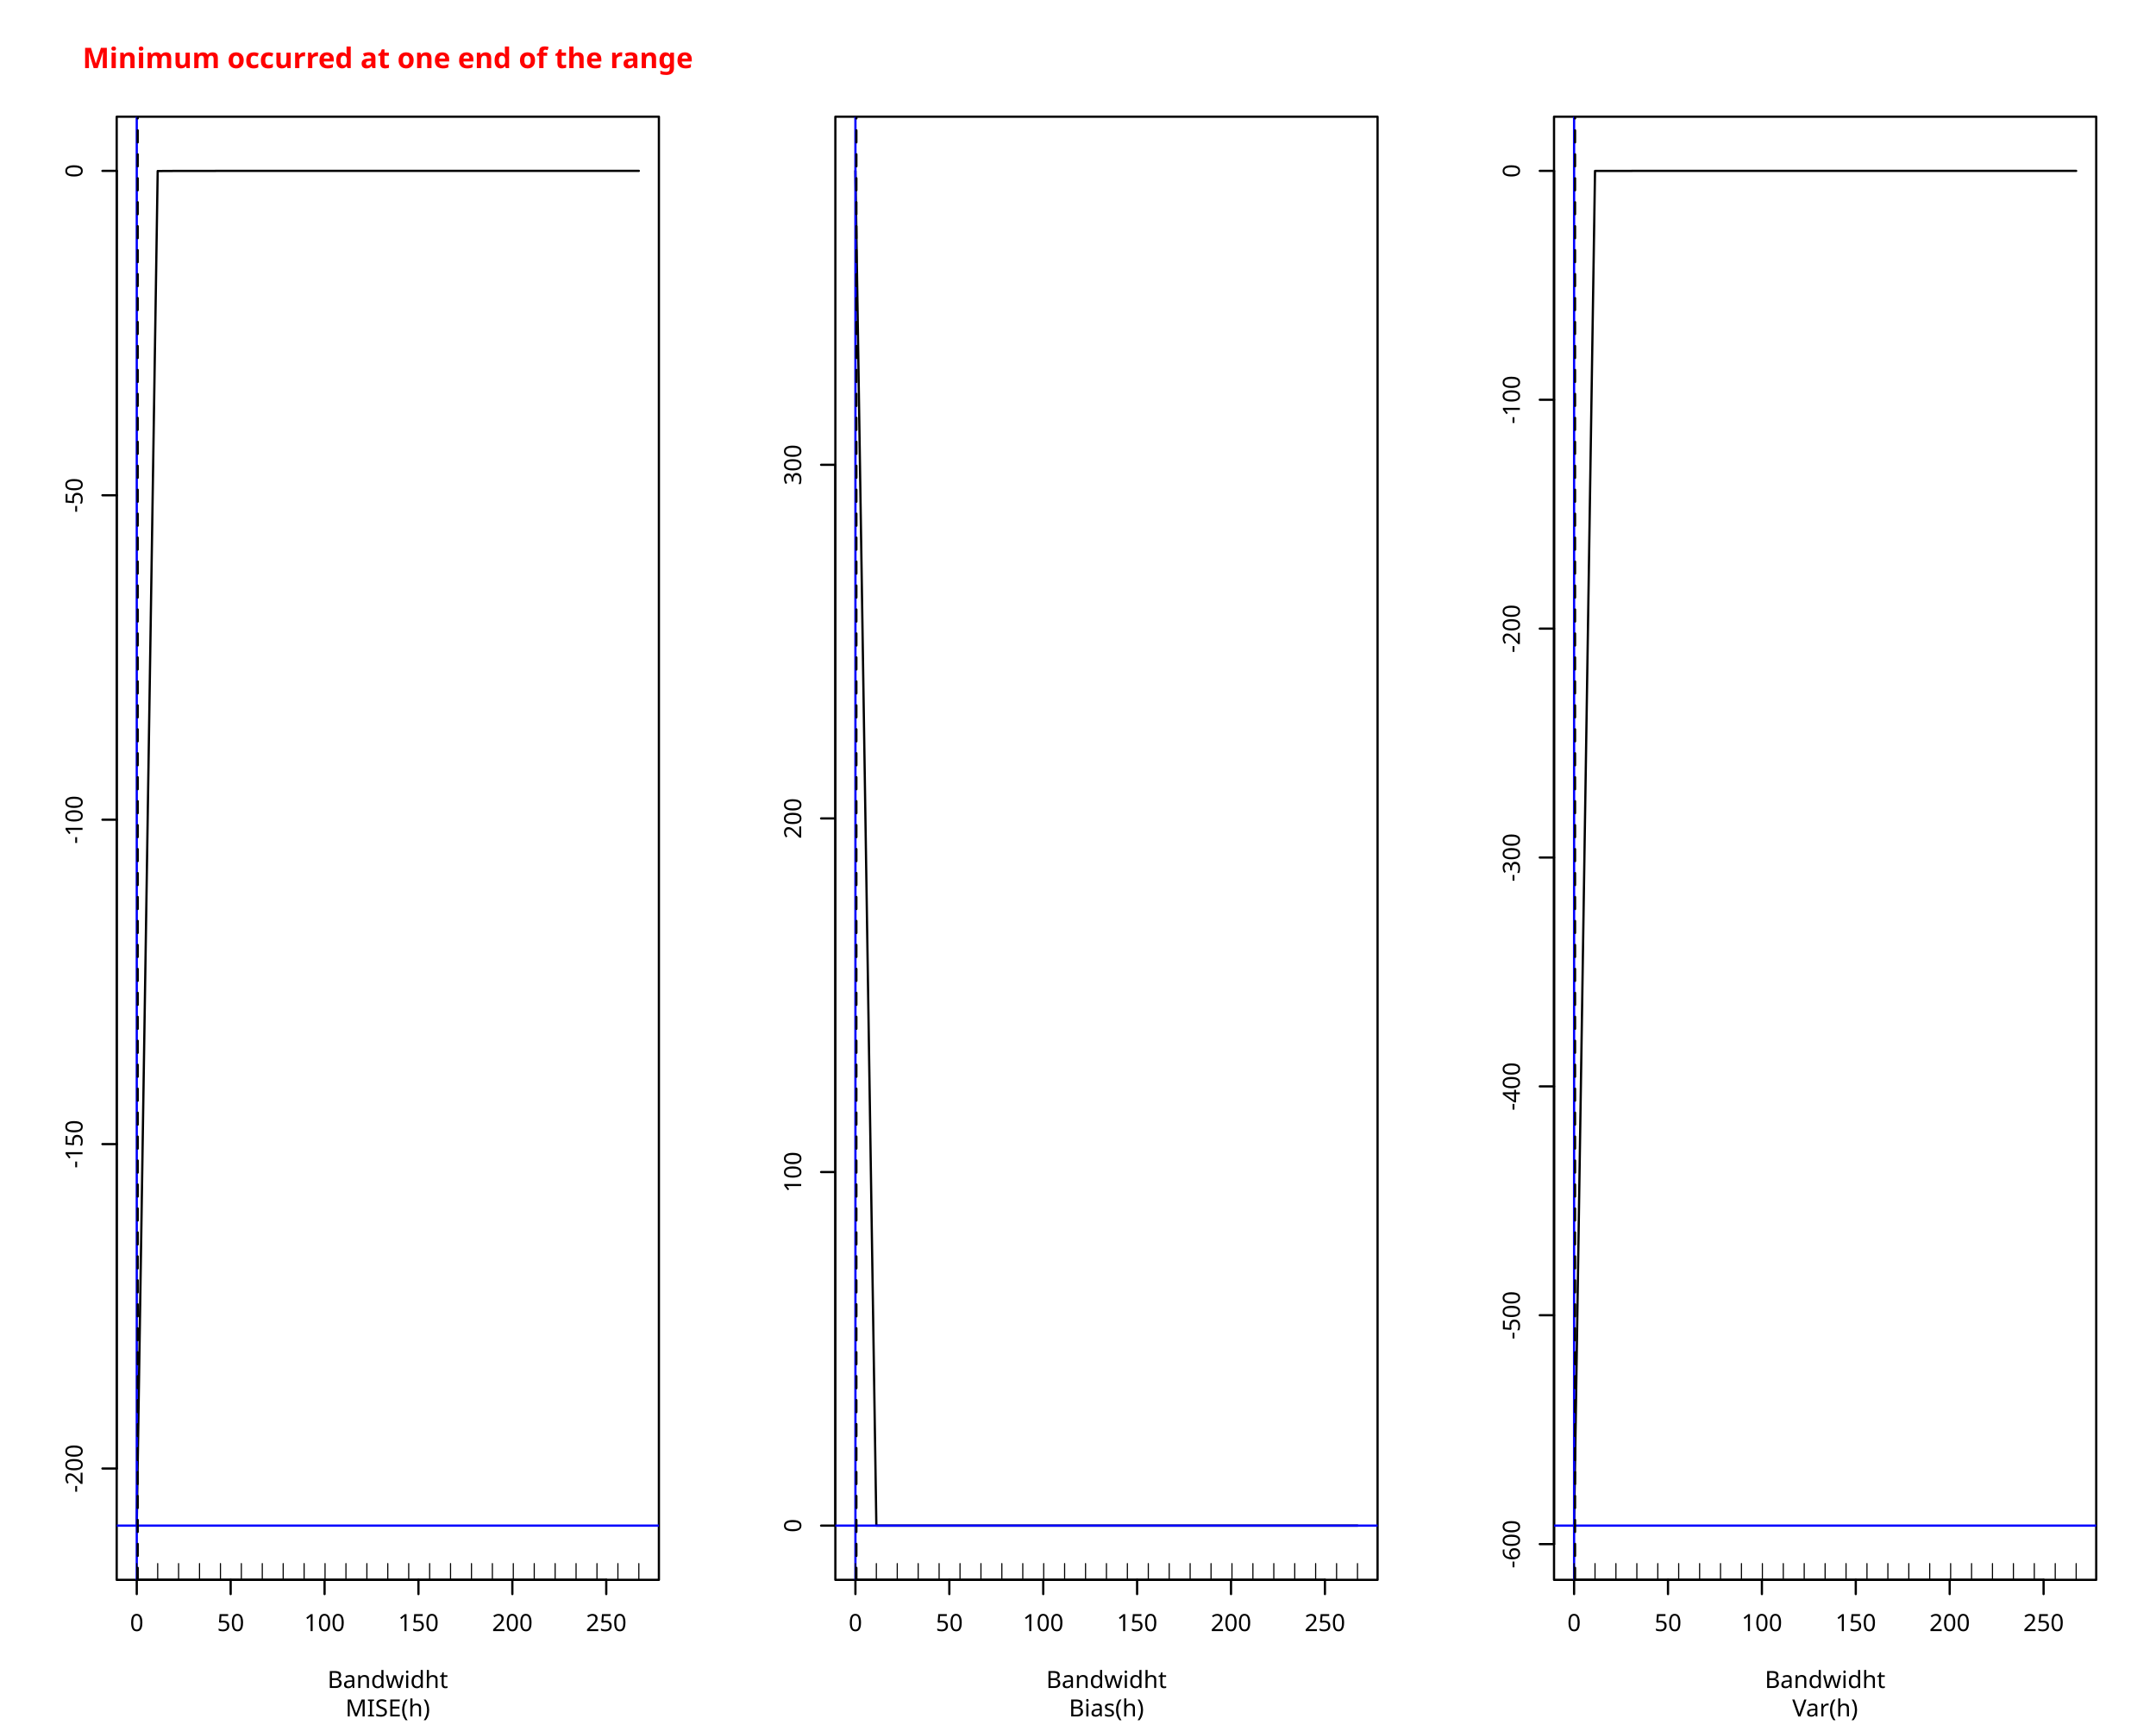
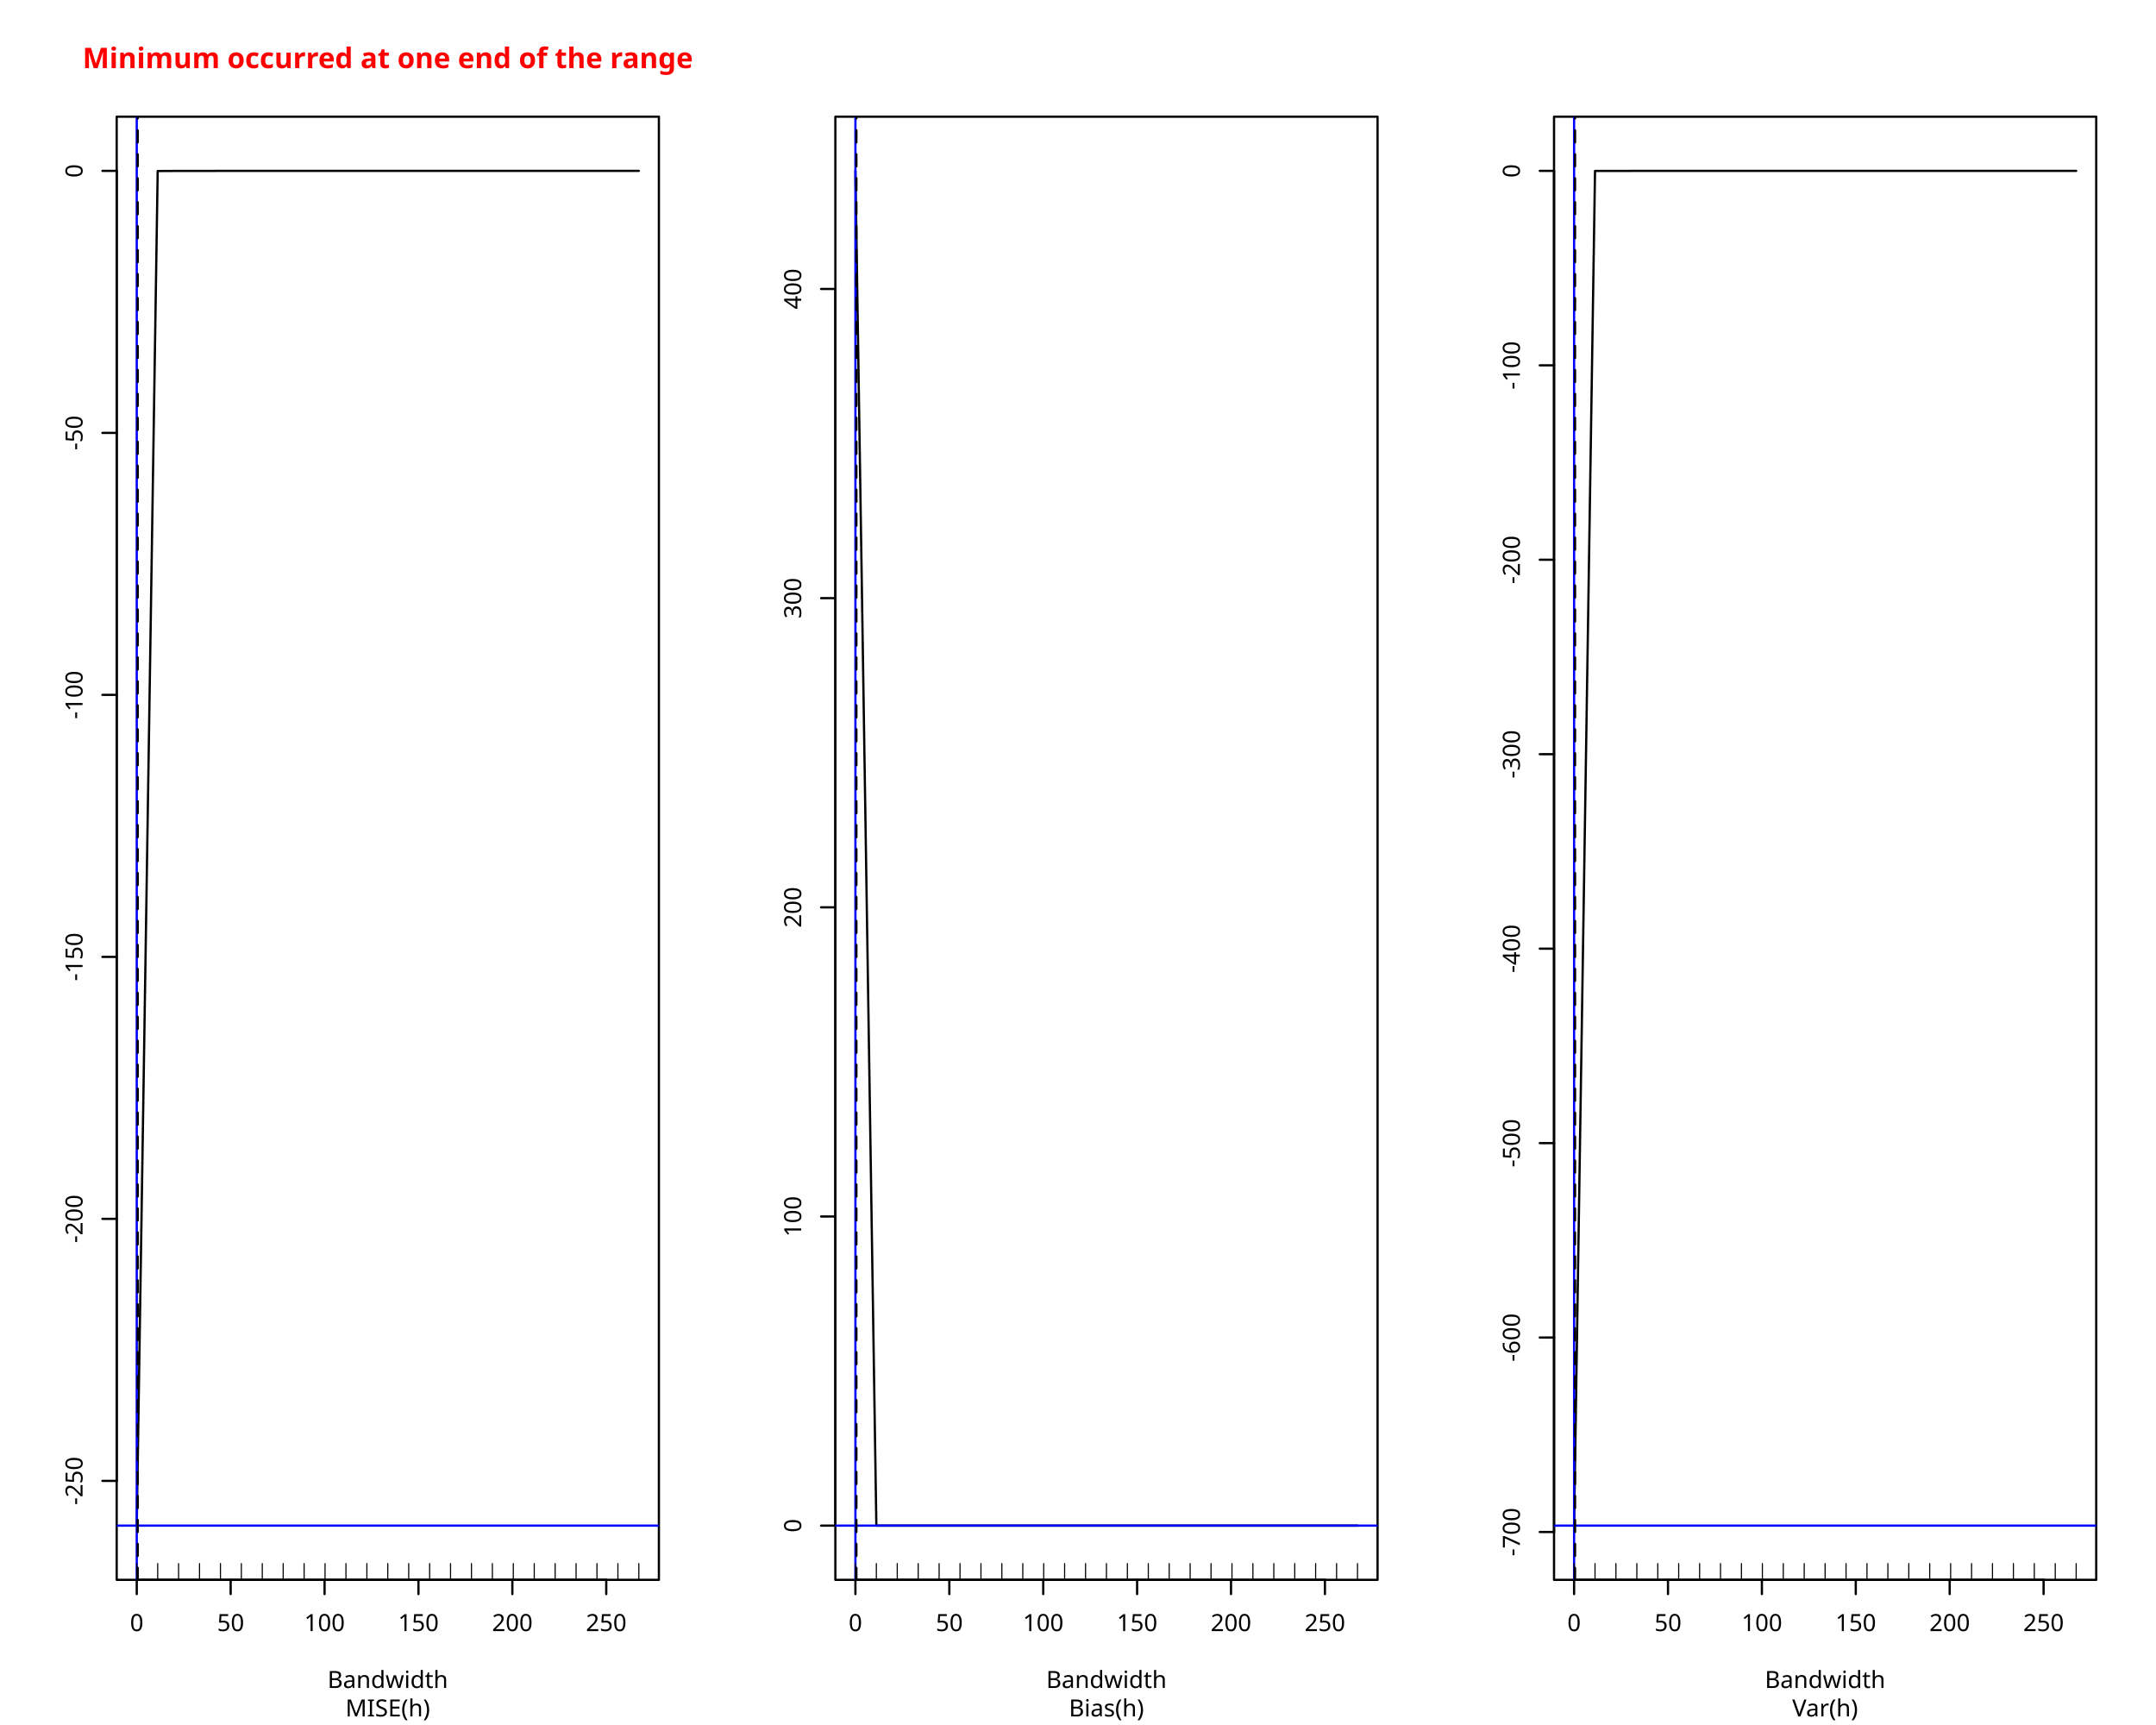
<svg xmlns="http://www.w3.org/2000/svg" class="svglite" data-engine-version="2.0" width="720.00pt" height="576.00pt" viewBox="0 0 720.00 576.00">
  <defs>
    <style type="text/css">
    .svglite line, .svglite polyline, .svglite polygon, .svglite path, .svglite rect, .svglite circle {
      fill: none;
      stroke: #000000;
      stroke-linecap: round;
      stroke-linejoin: round;
      stroke-miterlimit: 10.00;
    }
  </style>
  </defs>
  <rect width="100%" height="100%" style="stroke: none; fill: #FFFFFF;" />
  <defs>
    <clipPath id="cpMC4wMHw3MjAuMDB8MC4wMHw1NzYuMDA=">
      <rect x="0.00" y="0.00" width="720.00" height="576.00" />
    </clipPath>
  </defs>
  <g clip-path="url(#cpMC4wMHw3MjAuMDB8MC4wMHw1NzYuMDA=)">
</g>
  <defs>
    <clipPath id="cpMzguOTd8MjIwLjA0fDM4Ljk3fDUyNy41Mw==">
      <rect x="38.97" y="38.97" width="181.08" height="488.56" />
    </clipPath>
  </defs>
  <g clip-path="url(#cpMzguOTd8MjIwLjA0fDM4Ljk3fDUyNy41Mw==)">
    <polyline points="45.67,509.43 52.66,57.11 59.64,57.07 66.63,57.07 73.62,57.06 80.60,57.06 87.59,57.06 94.57,57.06 101.56,57.06 108.55,57.06 115.53,57.06 122.52,57.06 129.50,57.06 136.49,57.06 143.48,57.06 150.46,57.06 157.45,57.06 164.43,57.06 171.42,57.06 178.41,57.06 185.39,57.06 192.38,57.06 199.36,57.06 206.35,57.06 213.34,57.06 " style="stroke-width: 0.75;" />
  </g>
  <g clip-path="url(#cpMC4wMHw3MjAuMDB8MC4wMHw1NzYuMDA=)">
    <line x1="45.67" y1="527.53" x2="202.46" y2="527.53" style="stroke-width: 0.75;" />
    <line x1="45.67" y1="527.53" x2="45.67" y2="532.28" style="stroke-width: 0.75;" />
    <line x1="77.03" y1="527.53" x2="77.03" y2="532.28" style="stroke-width: 0.75;" />
    <line x1="108.39" y1="527.53" x2="108.39" y2="532.28" style="stroke-width: 0.75;" />
    <line x1="139.74" y1="527.53" x2="139.74" y2="532.28" style="stroke-width: 0.75;" />
    <line x1="171.10" y1="527.53" x2="171.10" y2="532.28" style="stroke-width: 0.75;" />
    <line x1="202.46" y1="527.53" x2="202.46" y2="532.28" style="stroke-width: 0.75;" />
    <text x="45.67" y="544.64" text-anchor="middle" style="font-size: 7.92px; font-family: sans;" textLength="4.41px" lengthAdjust="spacingAndGlyphs">0</text>
    <text x="77.03" y="544.64" text-anchor="middle" style="font-size: 7.92px; font-family: sans;" textLength="8.81px" lengthAdjust="spacingAndGlyphs">50</text>
    <text x="108.39" y="544.64" text-anchor="middle" style="font-size: 7.92px; font-family: sans;" textLength="13.22px" lengthAdjust="spacingAndGlyphs">100</text>
    <text x="139.74" y="544.64" text-anchor="middle" style="font-size: 7.92px; font-family: sans;" textLength="13.22px" lengthAdjust="spacingAndGlyphs">150</text>
    <text x="171.10" y="544.64" text-anchor="middle" style="font-size: 7.92px; font-family: sans;" textLength="13.22px" lengthAdjust="spacingAndGlyphs">200</text>
    <text x="202.46" y="544.64" text-anchor="middle" style="font-size: 7.92px; font-family: sans;" textLength="13.22px" lengthAdjust="spacingAndGlyphs">250</text>
-     <line x1="38.97" y1="490.35" x2="38.97" y2="57.06" style="stroke-width: 0.75;" />
-     <line x1="38.97" y1="490.35" x2="34.21" y2="490.35" style="stroke-width: 0.75;" />
-     <line x1="38.97" y1="382.03" x2="34.21" y2="382.03" style="stroke-width: 0.75;" />
-     <line x1="38.97" y1="273.71" x2="34.21" y2="273.71" style="stroke-width: 0.75;" />
-     <line x1="38.97" y1="165.38" x2="34.21" y2="165.38" style="stroke-width: 0.75;" />
+     <line x1="38.97" y1="494.48" x2="38.97" y2="57.06" style="stroke-width: 0.75;" />
+     <line x1="38.97" y1="494.48" x2="34.21" y2="494.48" style="stroke-width: 0.75;" />
+     <line x1="38.97" y1="406.99" x2="34.21" y2="406.99" style="stroke-width: 0.75;" />
+     <line x1="38.97" y1="319.51" x2="34.21" y2="319.51" style="stroke-width: 0.75;" />
+     <line x1="38.97" y1="232.03" x2="34.21" y2="232.03" style="stroke-width: 0.75;" />
+     <line x1="38.97" y1="144.54" x2="34.21" y2="144.54" style="stroke-width: 0.75;" />
    <line x1="38.97" y1="57.06" x2="34.21" y2="57.06" style="stroke-width: 0.75;" />
-     <text transform="translate(27.56,490.35) rotate(-90)" text-anchor="middle" style="font-size: 7.92px; font-family: sans;" textLength="15.85px" lengthAdjust="spacingAndGlyphs">-200</text>
-     <text transform="translate(27.56,382.03) rotate(-90)" text-anchor="middle" style="font-size: 7.92px; font-family: sans;" textLength="15.85px" lengthAdjust="spacingAndGlyphs">-150</text>
-     <text transform="translate(27.56,273.71) rotate(-90)" text-anchor="middle" style="font-size: 7.92px; font-family: sans;" textLength="15.85px" lengthAdjust="spacingAndGlyphs">-100</text>
-     <text transform="translate(27.56,165.38) rotate(-90)" text-anchor="middle" style="font-size: 7.92px; font-family: sans;" textLength="11.45px" lengthAdjust="spacingAndGlyphs">-50</text>
+     <text transform="translate(27.56,494.48) rotate(-90)" text-anchor="middle" style="font-size: 7.92px; font-family: sans;" textLength="15.85px" lengthAdjust="spacingAndGlyphs">-250</text>
+     <text transform="translate(27.56,406.99) rotate(-90)" text-anchor="middle" style="font-size: 7.92px; font-family: sans;" textLength="15.85px" lengthAdjust="spacingAndGlyphs">-200</text>
+     <text transform="translate(27.56,319.51) rotate(-90)" text-anchor="middle" style="font-size: 7.92px; font-family: sans;" textLength="15.85px" lengthAdjust="spacingAndGlyphs">-150</text>
+     <text transform="translate(27.56,232.03) rotate(-90)" text-anchor="middle" style="font-size: 7.92px; font-family: sans;" textLength="15.85px" lengthAdjust="spacingAndGlyphs">-100</text>
+     <text transform="translate(27.56,144.54) rotate(-90)" text-anchor="middle" style="font-size: 7.92px; font-family: sans;" textLength="11.45px" lengthAdjust="spacingAndGlyphs">-50</text>
    <text transform="translate(27.56,57.06) rotate(-90)" text-anchor="middle" style="font-size: 7.92px; font-family: sans;" textLength="4.41px" lengthAdjust="spacingAndGlyphs">0</text>
    <polygon points="38.97,527.53 220.04,527.53 220.04,38.97 38.97,38.97 " style="stroke-width: 0.75; fill: none;" />
  </g>
  <defs>
    <clipPath id="cpMC4wMHwyNDAuMDB8MC4wMHw1NzYuMDA=">
      <rect x="0.00" y="0.00" width="240.00" height="576.00" />
    </clipPath>
  </defs>
  <g clip-path="url(#cpMC4wMHwyNDAuMDB8MC4wMHw1NzYuMDA=)">
    <text x="129.50" y="573.15" text-anchor="middle" style="font-size: 7.92px; font-family: sans;" textLength="29.05px" lengthAdjust="spacingAndGlyphs">MISE(h)</text>
-     <text x="129.50" y="563.64" text-anchor="middle" style="font-size: 7.92px; font-family: sans;" textLength="36.99px" lengthAdjust="spacingAndGlyphs">Bandwidht</text>
+     <text x="129.50" y="563.64" text-anchor="middle" style="font-size: 7.92px; font-family: sans;" textLength="36.99px" lengthAdjust="spacingAndGlyphs">Bandwidth</text>
  </g>
  <g clip-path="url(#cpMzguOTd8MjIwLjA0fDM4Ljk3fDUyNy41Mw==)">
    <line x1="38.97" y1="509.43" x2="220.04" y2="509.43" style="stroke-width: 0.75; stroke: #0000FF;" />
    <line x1="45.67" y1="527.53" x2="45.67" y2="38.97" style="stroke-width: 0.75; stroke: #0000FF;" />
    <line x1="45.99" y1="527.53" x2="45.99" y2="38.97" style="stroke-width: 0.75; stroke-dasharray: 4.00,4.00;" />
  </g>
  <g clip-path="url(#cpMC4wMHw3MjAuMDB8MC4wMHw1NzYuMDA=)">
    <line x1="45.67" y1="527.53" x2="45.67" y2="522.10" style="stroke-width: 0.38;" />
    <line x1="52.66" y1="527.53" x2="52.66" y2="522.10" style="stroke-width: 0.38;" />
    <line x1="59.64" y1="527.53" x2="59.64" y2="522.10" style="stroke-width: 0.38;" />
    <line x1="66.63" y1="527.53" x2="66.63" y2="522.10" style="stroke-width: 0.38;" />
    <line x1="73.62" y1="527.53" x2="73.62" y2="522.10" style="stroke-width: 0.38;" />
    <line x1="80.60" y1="527.53" x2="80.60" y2="522.10" style="stroke-width: 0.38;" />
    <line x1="87.59" y1="527.53" x2="87.59" y2="522.10" style="stroke-width: 0.38;" />
    <line x1="94.57" y1="527.53" x2="94.57" y2="522.10" style="stroke-width: 0.38;" />
    <line x1="101.56" y1="527.53" x2="101.56" y2="522.10" style="stroke-width: 0.38;" />
    <line x1="108.55" y1="527.53" x2="108.55" y2="522.10" style="stroke-width: 0.38;" />
    <line x1="115.53" y1="527.53" x2="115.53" y2="522.10" style="stroke-width: 0.38;" />
    <line x1="122.52" y1="527.53" x2="122.52" y2="522.10" style="stroke-width: 0.38;" />
    <line x1="129.50" y1="527.53" x2="129.50" y2="522.10" style="stroke-width: 0.38;" />
    <line x1="136.49" y1="527.53" x2="136.49" y2="522.10" style="stroke-width: 0.38;" />
    <line x1="143.48" y1="527.53" x2="143.48" y2="522.10" style="stroke-width: 0.38;" />
    <line x1="150.46" y1="527.53" x2="150.46" y2="522.10" style="stroke-width: 0.38;" />
    <line x1="157.45" y1="527.53" x2="157.45" y2="522.10" style="stroke-width: 0.38;" />
    <line x1="164.43" y1="527.53" x2="164.43" y2="522.10" style="stroke-width: 0.38;" />
    <line x1="171.42" y1="527.53" x2="171.42" y2="522.10" style="stroke-width: 0.38;" />
    <line x1="178.41" y1="527.53" x2="178.41" y2="522.10" style="stroke-width: 0.38;" />
    <line x1="185.39" y1="527.53" x2="185.39" y2="522.10" style="stroke-width: 0.38;" />
    <line x1="192.38" y1="527.53" x2="192.38" y2="522.10" style="stroke-width: 0.38;" />
    <line x1="199.36" y1="527.53" x2="199.36" y2="522.10" style="stroke-width: 0.38;" />
    <line x1="206.35" y1="527.53" x2="206.35" y2="522.10" style="stroke-width: 0.38;" />
    <line x1="213.34" y1="527.53" x2="213.34" y2="522.10" style="stroke-width: 0.38;" />
  </g>
  <g clip-path="url(#cpMC4wMHwyNDAuMDB8MC4wMHw1NzYuMDA=)">
    <text x="129.50" y="22.75" text-anchor="middle" style="font-size: 9.50px; font-weight: bold; fill: #FF0000; font-family: sans;" textLength="179.11px" lengthAdjust="spacingAndGlyphs">Minimum occurred at one end of the range</text>
  </g>
  <defs>
    <clipPath id="cpMjc4Ljk3fDQ2MC4wNHwzOC45N3w1MjcuNTM=">
      <rect x="278.97" y="38.97" width="181.08" height="488.56" />
    </clipPath>
  </defs>
  <g clip-path="url(#cpMjc4Ljk3fDQ2MC4wNHwzOC45N3w1MjcuNTM=)">
    <polyline points="285.67,57.06 292.66,509.43 299.64,509.43 306.63,509.43 313.62,509.43 320.60,509.43 327.59,509.43 334.57,509.43 341.56,509.43 348.55,509.43 355.53,509.43 362.52,509.43 369.50,509.43 376.49,509.43 383.48,509.43 390.46,509.43 397.45,509.43 404.43,509.43 411.42,509.43 418.41,509.43 425.39,509.43 432.38,509.43 439.36,509.43 446.35,509.43 453.34,509.43 " style="stroke-width: 0.75;" />
  </g>
  <g clip-path="url(#cpMC4wMHw3MjAuMDB8MC4wMHw1NzYuMDA=)">
    <line x1="285.67" y1="527.53" x2="442.46" y2="527.53" style="stroke-width: 0.75;" />
    <line x1="285.67" y1="527.53" x2="285.67" y2="532.28" style="stroke-width: 0.75;" />
    <line x1="317.03" y1="527.53" x2="317.03" y2="532.28" style="stroke-width: 0.75;" />
    <line x1="348.39" y1="527.53" x2="348.39" y2="532.28" style="stroke-width: 0.75;" />
    <line x1="379.74" y1="527.53" x2="379.74" y2="532.28" style="stroke-width: 0.75;" />
    <line x1="411.10" y1="527.53" x2="411.10" y2="532.28" style="stroke-width: 0.75;" />
    <line x1="442.46" y1="527.53" x2="442.46" y2="532.28" style="stroke-width: 0.75;" />
    <text x="285.67" y="544.64" text-anchor="middle" style="font-size: 7.92px; font-family: sans;" textLength="4.41px" lengthAdjust="spacingAndGlyphs">0</text>
    <text x="317.03" y="544.64" text-anchor="middle" style="font-size: 7.92px; font-family: sans;" textLength="8.81px" lengthAdjust="spacingAndGlyphs">50</text>
    <text x="348.39" y="544.64" text-anchor="middle" style="font-size: 7.92px; font-family: sans;" textLength="13.22px" lengthAdjust="spacingAndGlyphs">100</text>
    <text x="379.74" y="544.64" text-anchor="middle" style="font-size: 7.92px; font-family: sans;" textLength="13.22px" lengthAdjust="spacingAndGlyphs">150</text>
    <text x="411.10" y="544.64" text-anchor="middle" style="font-size: 7.92px; font-family: sans;" textLength="13.22px" lengthAdjust="spacingAndGlyphs">200</text>
    <text x="442.46" y="544.64" text-anchor="middle" style="font-size: 7.92px; font-family: sans;" textLength="13.22px" lengthAdjust="spacingAndGlyphs">250</text>
-     <line x1="278.97" y1="509.43" x2="278.97" y2="155.21" style="stroke-width: 0.75;" />
+     <line x1="278.97" y1="509.43" x2="278.97" y2="96.49" style="stroke-width: 0.75;" />
    <line x1="278.97" y1="509.43" x2="274.21" y2="509.43" style="stroke-width: 0.75;" />
-     <line x1="278.97" y1="391.36" x2="274.21" y2="391.36" style="stroke-width: 0.75;" />
-     <line x1="278.97" y1="273.28" x2="274.21" y2="273.28" style="stroke-width: 0.75;" />
-     <line x1="278.97" y1="155.21" x2="274.21" y2="155.21" style="stroke-width: 0.75;" />
+     <line x1="278.97" y1="406.20" x2="274.21" y2="406.20" style="stroke-width: 0.75;" />
+     <line x1="278.97" y1="302.96" x2="274.21" y2="302.96" style="stroke-width: 0.75;" />
+     <line x1="278.97" y1="199.73" x2="274.21" y2="199.73" style="stroke-width: 0.75;" />
+     <line x1="278.97" y1="96.49" x2="274.21" y2="96.49" style="stroke-width: 0.75;" />
    <text transform="translate(267.56,509.43) rotate(-90)" text-anchor="middle" style="font-size: 7.92px; font-family: sans;" textLength="4.41px" lengthAdjust="spacingAndGlyphs">0</text>
-     <text transform="translate(267.56,391.36) rotate(-90)" text-anchor="middle" style="font-size: 7.92px; font-family: sans;" textLength="13.22px" lengthAdjust="spacingAndGlyphs">100</text>
-     <text transform="translate(267.56,273.28) rotate(-90)" text-anchor="middle" style="font-size: 7.92px; font-family: sans;" textLength="13.22px" lengthAdjust="spacingAndGlyphs">200</text>
-     <text transform="translate(267.56,155.21) rotate(-90)" text-anchor="middle" style="font-size: 7.92px; font-family: sans;" textLength="13.22px" lengthAdjust="spacingAndGlyphs">300</text>
+     <text transform="translate(267.56,406.20) rotate(-90)" text-anchor="middle" style="font-size: 7.92px; font-family: sans;" textLength="13.22px" lengthAdjust="spacingAndGlyphs">100</text>
+     <text transform="translate(267.56,302.96) rotate(-90)" text-anchor="middle" style="font-size: 7.92px; font-family: sans;" textLength="13.22px" lengthAdjust="spacingAndGlyphs">200</text>
+     <text transform="translate(267.56,199.73) rotate(-90)" text-anchor="middle" style="font-size: 7.92px; font-family: sans;" textLength="13.22px" lengthAdjust="spacingAndGlyphs">300</text>
+     <text transform="translate(267.56,96.49) rotate(-90)" text-anchor="middle" style="font-size: 7.92px; font-family: sans;" textLength="13.22px" lengthAdjust="spacingAndGlyphs">400</text>
    <polygon points="278.97,527.53 460.04,527.53 460.04,38.97 278.97,38.97 " style="stroke-width: 0.75; fill: none;" />
  </g>
  <defs>
    <clipPath id="cpMjQwLjAwfDQ4MC4wMHwwLjAwfDU3Ni4wMA==">
      <rect x="240.00" y="0.00" width="240.00" height="576.00" />
    </clipPath>
  </defs>
  <g clip-path="url(#cpMjQwLjAwfDQ4MC4wMHwwLjAwfDU3Ni4wMA==)">
    <text x="369.50" y="573.15" text-anchor="middle" style="font-size: 7.92px; font-family: sans;" textLength="25.09px" lengthAdjust="spacingAndGlyphs">Bias(h)</text>
-     <text x="369.50" y="563.64" text-anchor="middle" style="font-size: 7.92px; font-family: sans;" textLength="36.99px" lengthAdjust="spacingAndGlyphs">Bandwidht</text>
+     <text x="369.50" y="563.64" text-anchor="middle" style="font-size: 7.92px; font-family: sans;" textLength="36.99px" lengthAdjust="spacingAndGlyphs">Bandwidth</text>
  </g>
  <g clip-path="url(#cpMjc4Ljk3fDQ2MC4wNHwzOC45N3w1MjcuNTM=)">
    <line x1="278.97" y1="509.43" x2="460.04" y2="509.43" style="stroke-width: 0.75; stroke: #0000FF;" />
    <line x1="285.67" y1="527.53" x2="285.67" y2="38.97" style="stroke-width: 0.75; stroke: #0000FF;" />
    <line x1="285.99" y1="527.53" x2="285.99" y2="38.97" style="stroke-width: 0.75; stroke-dasharray: 4.00,4.00;" />
  </g>
  <g clip-path="url(#cpMC4wMHw3MjAuMDB8MC4wMHw1NzYuMDA=)">
    <line x1="285.67" y1="527.53" x2="285.67" y2="522.10" style="stroke-width: 0.38;" />
    <line x1="292.66" y1="527.53" x2="292.66" y2="522.10" style="stroke-width: 0.38;" />
    <line x1="299.64" y1="527.53" x2="299.64" y2="522.10" style="stroke-width: 0.38;" />
    <line x1="306.63" y1="527.53" x2="306.63" y2="522.10" style="stroke-width: 0.38;" />
    <line x1="313.62" y1="527.53" x2="313.62" y2="522.10" style="stroke-width: 0.38;" />
    <line x1="320.60" y1="527.53" x2="320.60" y2="522.10" style="stroke-width: 0.38;" />
    <line x1="327.59" y1="527.53" x2="327.59" y2="522.10" style="stroke-width: 0.38;" />
    <line x1="334.57" y1="527.53" x2="334.57" y2="522.10" style="stroke-width: 0.38;" />
    <line x1="341.56" y1="527.53" x2="341.56" y2="522.10" style="stroke-width: 0.38;" />
    <line x1="348.55" y1="527.53" x2="348.55" y2="522.10" style="stroke-width: 0.38;" />
    <line x1="355.53" y1="527.53" x2="355.53" y2="522.10" style="stroke-width: 0.38;" />
    <line x1="362.52" y1="527.53" x2="362.52" y2="522.10" style="stroke-width: 0.38;" />
    <line x1="369.50" y1="527.53" x2="369.50" y2="522.10" style="stroke-width: 0.38;" />
    <line x1="376.49" y1="527.53" x2="376.49" y2="522.10" style="stroke-width: 0.38;" />
    <line x1="383.48" y1="527.53" x2="383.48" y2="522.10" style="stroke-width: 0.38;" />
    <line x1="390.46" y1="527.53" x2="390.46" y2="522.10" style="stroke-width: 0.38;" />
    <line x1="397.45" y1="527.53" x2="397.45" y2="522.10" style="stroke-width: 0.38;" />
    <line x1="404.43" y1="527.53" x2="404.43" y2="522.10" style="stroke-width: 0.38;" />
    <line x1="411.42" y1="527.53" x2="411.42" y2="522.10" style="stroke-width: 0.38;" />
    <line x1="418.41" y1="527.53" x2="418.41" y2="522.10" style="stroke-width: 0.38;" />
    <line x1="425.39" y1="527.53" x2="425.39" y2="522.10" style="stroke-width: 0.38;" />
    <line x1="432.38" y1="527.53" x2="432.38" y2="522.10" style="stroke-width: 0.38;" />
    <line x1="439.36" y1="527.53" x2="439.36" y2="522.10" style="stroke-width: 0.38;" />
    <line x1="446.35" y1="527.53" x2="446.35" y2="522.10" style="stroke-width: 0.38;" />
    <line x1="453.34" y1="527.53" x2="453.34" y2="522.10" style="stroke-width: 0.38;" />
  </g>
  <defs>
    <clipPath id="cpNTE4Ljk3fDcwMC4wNHwzOC45N3w1MjcuNTM=">
      <rect x="518.97" y="38.97" width="181.08" height="488.56" />
    </clipPath>
  </defs>
  <g clip-path="url(#cpNTE4Ljk3fDcwMC4wNHwzOC45N3w1MjcuNTM=)">
    <polyline points="525.67,509.43 532.66,57.08 539.64,57.07 546.63,57.06 553.62,57.06 560.60,57.06 567.59,57.06 574.57,57.06 581.56,57.06 588.55,57.06 595.53,57.06 602.52,57.06 609.50,57.06 616.49,57.06 623.48,57.06 630.46,57.06 637.45,57.06 644.43,57.06 651.42,57.06 658.41,57.06 665.39,57.06 672.38,57.06 679.36,57.06 686.35,57.06 693.34,57.06 " style="stroke-width: 0.75;" />
  </g>
  <g clip-path="url(#cpMC4wMHw3MjAuMDB8MC4wMHw1NzYuMDA=)">
    <line x1="525.67" y1="527.53" x2="682.46" y2="527.53" style="stroke-width: 0.75;" />
    <line x1="525.67" y1="527.53" x2="525.67" y2="532.28" style="stroke-width: 0.75;" />
    <line x1="557.03" y1="527.53" x2="557.03" y2="532.28" style="stroke-width: 0.75;" />
    <line x1="588.39" y1="527.53" x2="588.39" y2="532.28" style="stroke-width: 0.75;" />
    <line x1="619.74" y1="527.53" x2="619.74" y2="532.28" style="stroke-width: 0.75;" />
    <line x1="651.10" y1="527.53" x2="651.10" y2="532.28" style="stroke-width: 0.75;" />
    <line x1="682.46" y1="527.53" x2="682.46" y2="532.28" style="stroke-width: 0.75;" />
    <text x="525.67" y="544.64" text-anchor="middle" style="font-size: 7.92px; font-family: sans;" textLength="4.41px" lengthAdjust="spacingAndGlyphs">0</text>
    <text x="557.03" y="544.64" text-anchor="middle" style="font-size: 7.92px; font-family: sans;" textLength="8.81px" lengthAdjust="spacingAndGlyphs">50</text>
    <text x="588.39" y="544.64" text-anchor="middle" style="font-size: 7.92px; font-family: sans;" textLength="13.22px" lengthAdjust="spacingAndGlyphs">100</text>
    <text x="619.74" y="544.64" text-anchor="middle" style="font-size: 7.92px; font-family: sans;" textLength="13.22px" lengthAdjust="spacingAndGlyphs">150</text>
    <text x="651.10" y="544.64" text-anchor="middle" style="font-size: 7.92px; font-family: sans;" textLength="13.22px" lengthAdjust="spacingAndGlyphs">200</text>
    <text x="682.46" y="544.64" text-anchor="middle" style="font-size: 7.92px; font-family: sans;" textLength="13.22px" lengthAdjust="spacingAndGlyphs">250</text>
-     <line x1="518.97" y1="515.60" x2="518.97" y2="57.06" style="stroke-width: 0.75;" />
-     <line x1="518.97" y1="515.60" x2="514.21" y2="515.60" style="stroke-width: 0.75;" />
-     <line x1="518.97" y1="439.18" x2="514.21" y2="439.18" style="stroke-width: 0.75;" />
-     <line x1="518.97" y1="362.76" x2="514.21" y2="362.76" style="stroke-width: 0.75;" />
-     <line x1="518.97" y1="286.33" x2="514.21" y2="286.33" style="stroke-width: 0.75;" />
-     <line x1="518.97" y1="209.91" x2="514.21" y2="209.91" style="stroke-width: 0.75;" />
-     <line x1="518.97" y1="133.48" x2="514.21" y2="133.48" style="stroke-width: 0.75;" />
+     <line x1="518.97" y1="511.55" x2="518.97" y2="57.06" style="stroke-width: 0.75;" />
+     <line x1="518.97" y1="511.55" x2="514.21" y2="511.55" style="stroke-width: 0.75;" />
+     <line x1="518.97" y1="446.62" x2="514.21" y2="446.62" style="stroke-width: 0.75;" />
+     <line x1="518.97" y1="381.70" x2="514.21" y2="381.70" style="stroke-width: 0.75;" />
+     <line x1="518.97" y1="316.77" x2="514.21" y2="316.77" style="stroke-width: 0.75;" />
+     <line x1="518.97" y1="251.84" x2="514.21" y2="251.84" style="stroke-width: 0.75;" />
+     <line x1="518.97" y1="186.91" x2="514.21" y2="186.91" style="stroke-width: 0.75;" />
+     <line x1="518.97" y1="121.99" x2="514.21" y2="121.99" style="stroke-width: 0.75;" />
    <line x1="518.97" y1="57.06" x2="514.21" y2="57.06" style="stroke-width: 0.75;" />
-     <text transform="translate(507.56,515.60) rotate(-90)" text-anchor="middle" style="font-size: 7.92px; font-family: sans;" textLength="15.85px" lengthAdjust="spacingAndGlyphs">-600</text>
-     <text transform="translate(507.56,439.18) rotate(-90)" text-anchor="middle" style="font-size: 7.92px; font-family: sans;" textLength="15.85px" lengthAdjust="spacingAndGlyphs">-500</text>
-     <text transform="translate(507.56,362.76) rotate(-90)" text-anchor="middle" style="font-size: 7.92px; font-family: sans;" textLength="15.85px" lengthAdjust="spacingAndGlyphs">-400</text>
-     <text transform="translate(507.56,286.33) rotate(-90)" text-anchor="middle" style="font-size: 7.92px; font-family: sans;" textLength="15.85px" lengthAdjust="spacingAndGlyphs">-300</text>
-     <text transform="translate(507.56,209.91) rotate(-90)" text-anchor="middle" style="font-size: 7.92px; font-family: sans;" textLength="15.85px" lengthAdjust="spacingAndGlyphs">-200</text>
-     <text transform="translate(507.56,133.48) rotate(-90)" text-anchor="middle" style="font-size: 7.92px; font-family: sans;" textLength="15.85px" lengthAdjust="spacingAndGlyphs">-100</text>
+     <text transform="translate(507.56,511.55) rotate(-90)" text-anchor="middle" style="font-size: 7.92px; font-family: sans;" textLength="15.85px" lengthAdjust="spacingAndGlyphs">-700</text>
+     <text transform="translate(507.56,446.62) rotate(-90)" text-anchor="middle" style="font-size: 7.92px; font-family: sans;" textLength="15.85px" lengthAdjust="spacingAndGlyphs">-600</text>
+     <text transform="translate(507.56,381.70) rotate(-90)" text-anchor="middle" style="font-size: 7.92px; font-family: sans;" textLength="15.85px" lengthAdjust="spacingAndGlyphs">-500</text>
+     <text transform="translate(507.56,316.77) rotate(-90)" text-anchor="middle" style="font-size: 7.92px; font-family: sans;" textLength="15.85px" lengthAdjust="spacingAndGlyphs">-400</text>
+     <text transform="translate(507.56,251.84) rotate(-90)" text-anchor="middle" style="font-size: 7.92px; font-family: sans;" textLength="15.85px" lengthAdjust="spacingAndGlyphs">-300</text>
+     <text transform="translate(507.56,186.91) rotate(-90)" text-anchor="middle" style="font-size: 7.92px; font-family: sans;" textLength="15.85px" lengthAdjust="spacingAndGlyphs">-200</text>
+     <text transform="translate(507.56,121.99) rotate(-90)" text-anchor="middle" style="font-size: 7.92px; font-family: sans;" textLength="15.85px" lengthAdjust="spacingAndGlyphs">-100</text>
    <text transform="translate(507.56,57.06) rotate(-90)" text-anchor="middle" style="font-size: 7.92px; font-family: sans;" textLength="4.41px" lengthAdjust="spacingAndGlyphs">0</text>
    <polygon points="518.97,527.53 700.04,527.53 700.04,38.97 518.97,38.97 " style="stroke-width: 0.75; fill: none;" />
  </g>
  <defs>
    <clipPath id="cpNDgwLjAwfDcyMC4wMHwwLjAwfDU3Ni4wMA==">
      <rect x="480.00" y="0.00" width="240.00" height="576.00" />
    </clipPath>
  </defs>
  <g clip-path="url(#cpNDgwLjAwfDcyMC4wMHwwLjAwfDU3Ni4wMA==)">
    <text x="609.50" y="573.15" text-anchor="middle" style="font-size: 7.92px; font-family: sans;" textLength="22.01px" lengthAdjust="spacingAndGlyphs">Var(h)</text>
-     <text x="609.50" y="563.64" text-anchor="middle" style="font-size: 7.92px; font-family: sans;" textLength="36.99px" lengthAdjust="spacingAndGlyphs">Bandwidht</text>
+     <text x="609.50" y="563.64" text-anchor="middle" style="font-size: 7.92px; font-family: sans;" textLength="36.99px" lengthAdjust="spacingAndGlyphs">Bandwidth</text>
  </g>
  <g clip-path="url(#cpNTE4Ljk3fDcwMC4wNHwzOC45N3w1MjcuNTM=)">
    <line x1="518.97" y1="509.43" x2="700.04" y2="509.43" style="stroke-width: 0.75; stroke: #0000FF;" />
    <line x1="525.67" y1="527.53" x2="525.67" y2="38.97" style="stroke-width: 0.75; stroke: #0000FF;" />
    <line x1="525.99" y1="527.53" x2="525.99" y2="38.97" style="stroke-width: 0.75; stroke-dasharray: 4.00,4.00;" />
  </g>
  <g clip-path="url(#cpMC4wMHw3MjAuMDB8MC4wMHw1NzYuMDA=)">
    <line x1="525.67" y1="527.53" x2="525.67" y2="522.10" style="stroke-width: 0.38;" />
    <line x1="532.66" y1="527.53" x2="532.66" y2="522.10" style="stroke-width: 0.38;" />
    <line x1="539.64" y1="527.53" x2="539.64" y2="522.10" style="stroke-width: 0.38;" />
    <line x1="546.63" y1="527.53" x2="546.63" y2="522.10" style="stroke-width: 0.38;" />
    <line x1="553.62" y1="527.53" x2="553.62" y2="522.10" style="stroke-width: 0.38;" />
    <line x1="560.60" y1="527.53" x2="560.60" y2="522.10" style="stroke-width: 0.38;" />
    <line x1="567.59" y1="527.53" x2="567.59" y2="522.10" style="stroke-width: 0.38;" />
    <line x1="574.57" y1="527.53" x2="574.57" y2="522.10" style="stroke-width: 0.38;" />
    <line x1="581.56" y1="527.53" x2="581.56" y2="522.10" style="stroke-width: 0.38;" />
    <line x1="588.55" y1="527.53" x2="588.55" y2="522.10" style="stroke-width: 0.38;" />
    <line x1="595.53" y1="527.53" x2="595.53" y2="522.10" style="stroke-width: 0.38;" />
    <line x1="602.52" y1="527.53" x2="602.52" y2="522.10" style="stroke-width: 0.38;" />
    <line x1="609.50" y1="527.53" x2="609.50" y2="522.10" style="stroke-width: 0.38;" />
    <line x1="616.49" y1="527.53" x2="616.49" y2="522.10" style="stroke-width: 0.38;" />
    <line x1="623.48" y1="527.53" x2="623.48" y2="522.10" style="stroke-width: 0.38;" />
    <line x1="630.46" y1="527.53" x2="630.46" y2="522.10" style="stroke-width: 0.38;" />
    <line x1="637.45" y1="527.53" x2="637.45" y2="522.10" style="stroke-width: 0.38;" />
    <line x1="644.43" y1="527.53" x2="644.43" y2="522.10" style="stroke-width: 0.38;" />
    <line x1="651.42" y1="527.53" x2="651.42" y2="522.10" style="stroke-width: 0.38;" />
    <line x1="658.41" y1="527.53" x2="658.41" y2="522.10" style="stroke-width: 0.38;" />
    <line x1="665.39" y1="527.53" x2="665.39" y2="522.10" style="stroke-width: 0.38;" />
    <line x1="672.38" y1="527.53" x2="672.38" y2="522.10" style="stroke-width: 0.38;" />
    <line x1="679.36" y1="527.53" x2="679.36" y2="522.10" style="stroke-width: 0.38;" />
    <line x1="686.35" y1="527.53" x2="686.35" y2="522.10" style="stroke-width: 0.38;" />
    <line x1="693.34" y1="527.53" x2="693.34" y2="522.10" style="stroke-width: 0.38;" />
  </g>
  <defs>
    <clipPath id="cpNTkuMDR8Njg5Ljc2fDU5LjA0fDUwMi41Ng==">
      <rect x="59.04" y="59.04" width="630.72" height="443.52" />
    </clipPath>
  </defs>
  <g clip-path="url(#cpNTkuMDR8Njg5Ljc2fDU5LjA0fDUwMi41Ng==)">
</g>
</svg>
